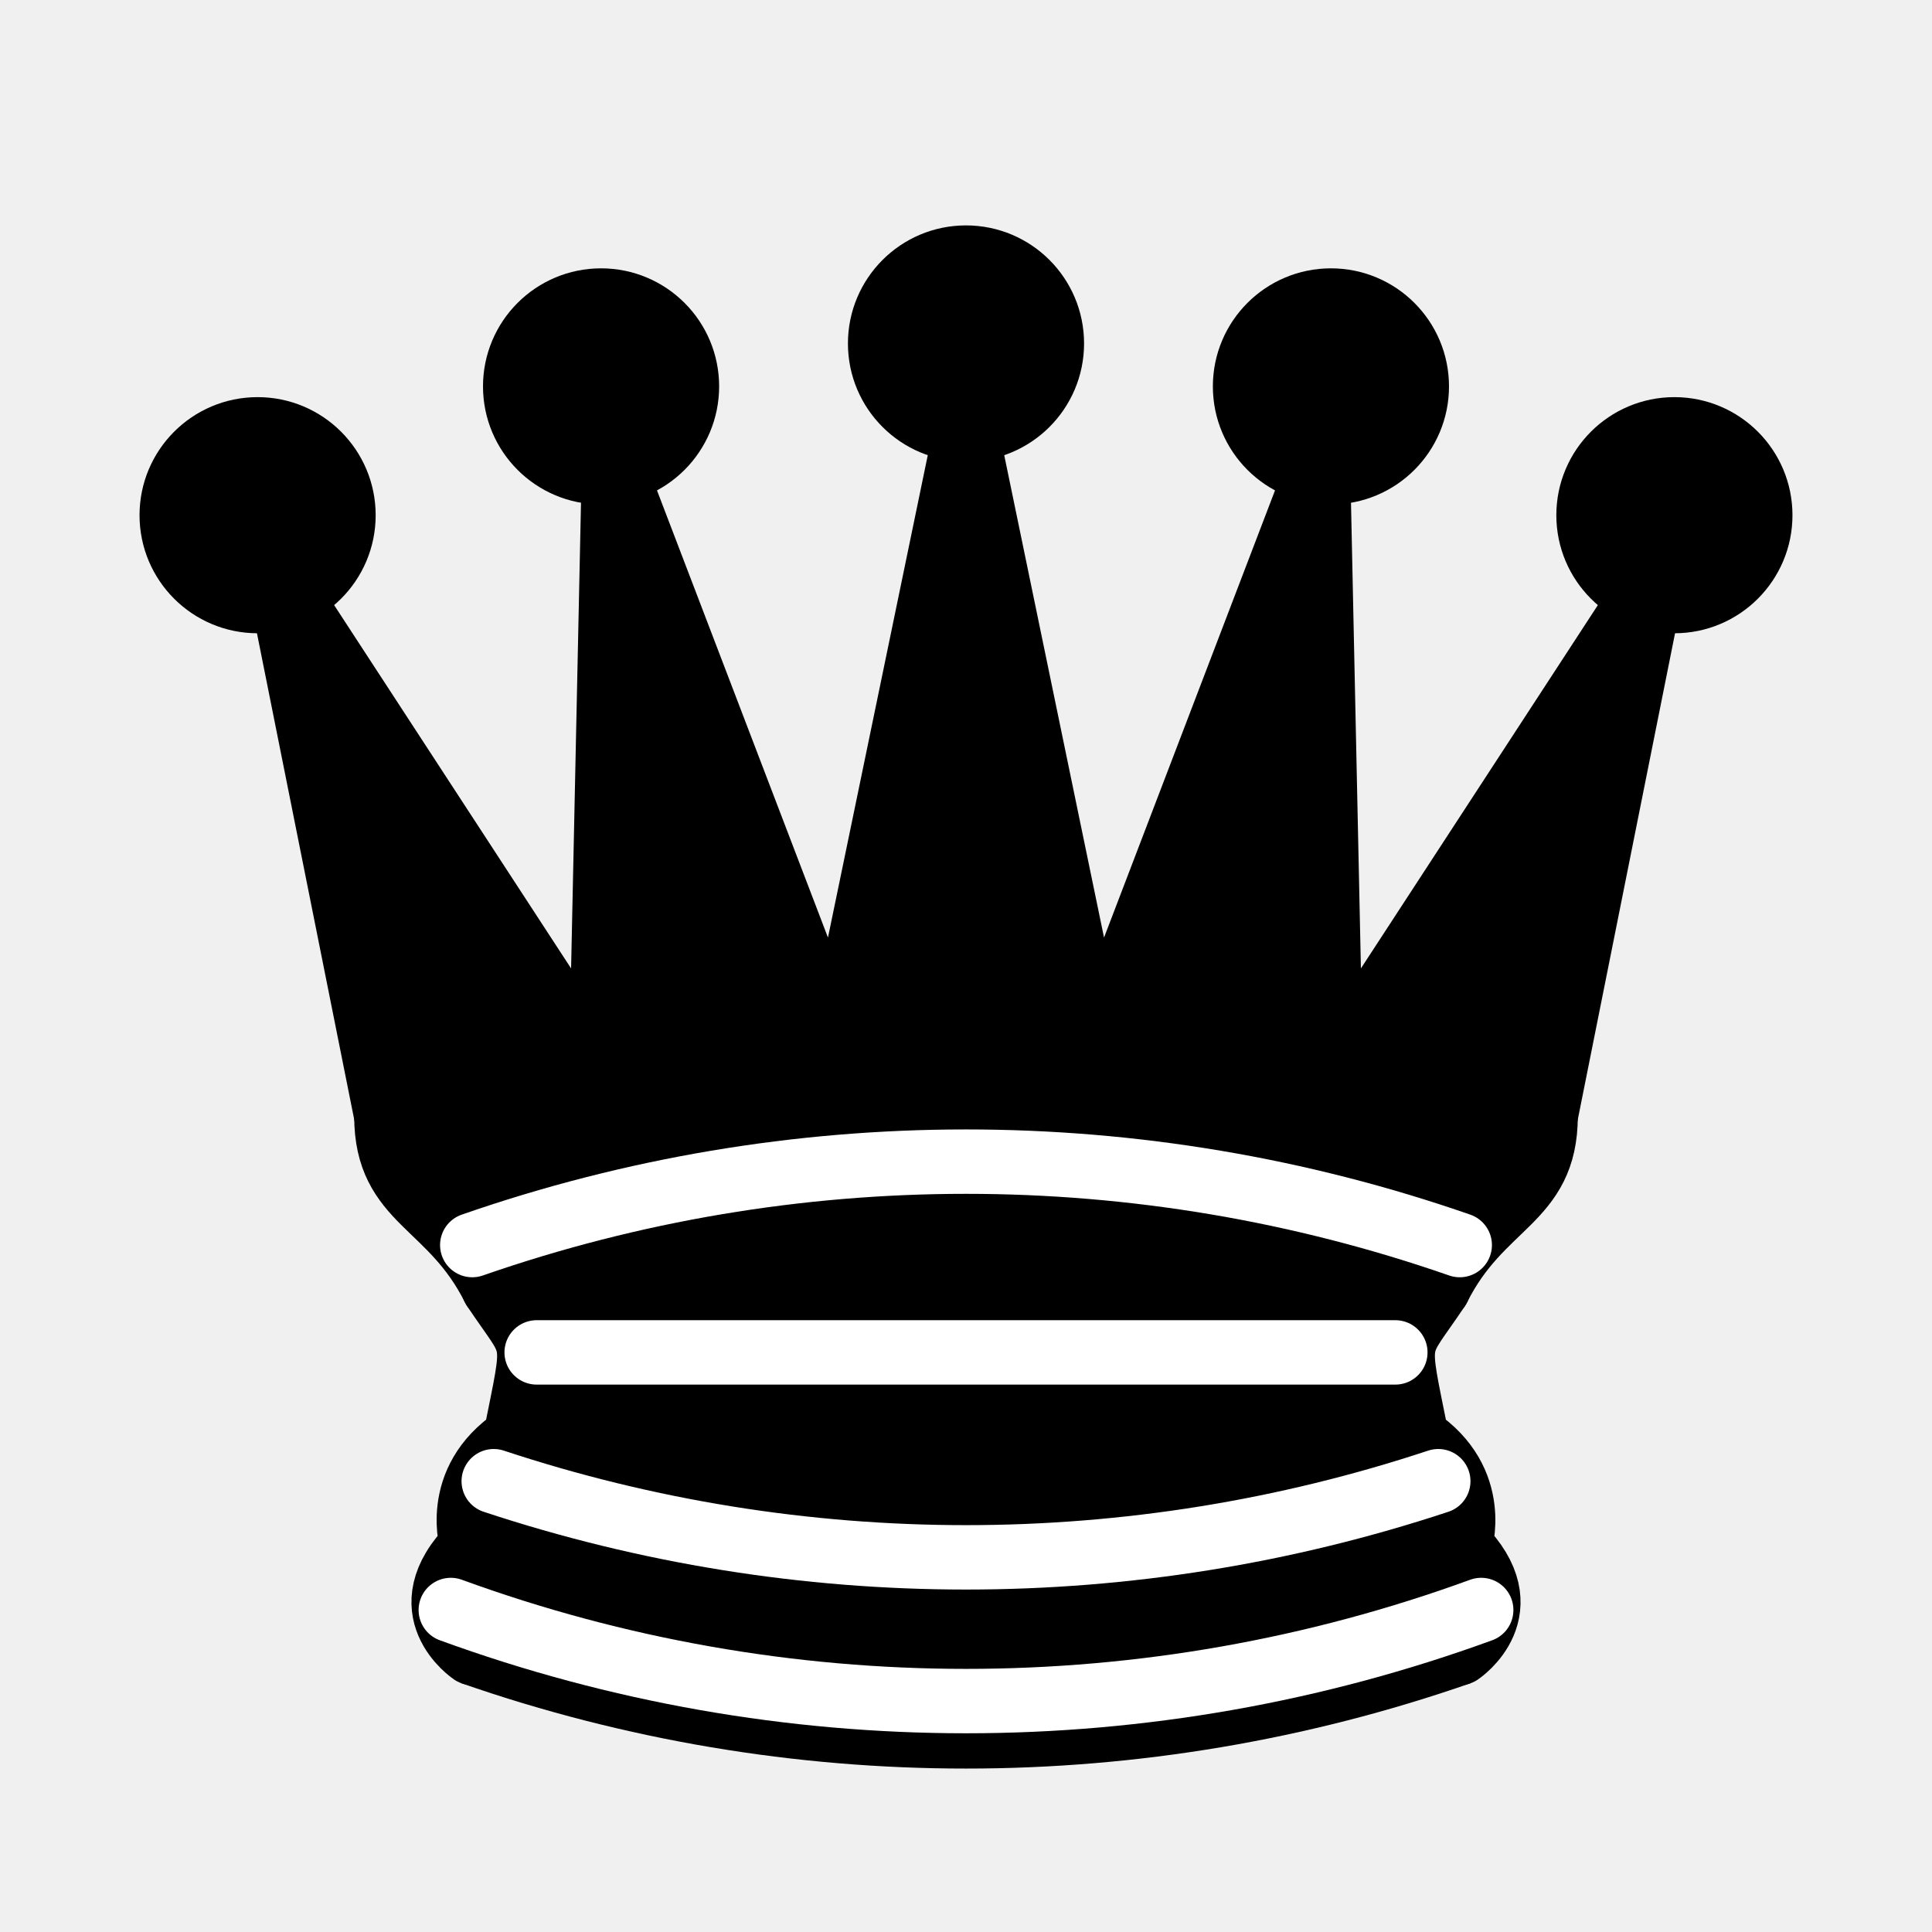
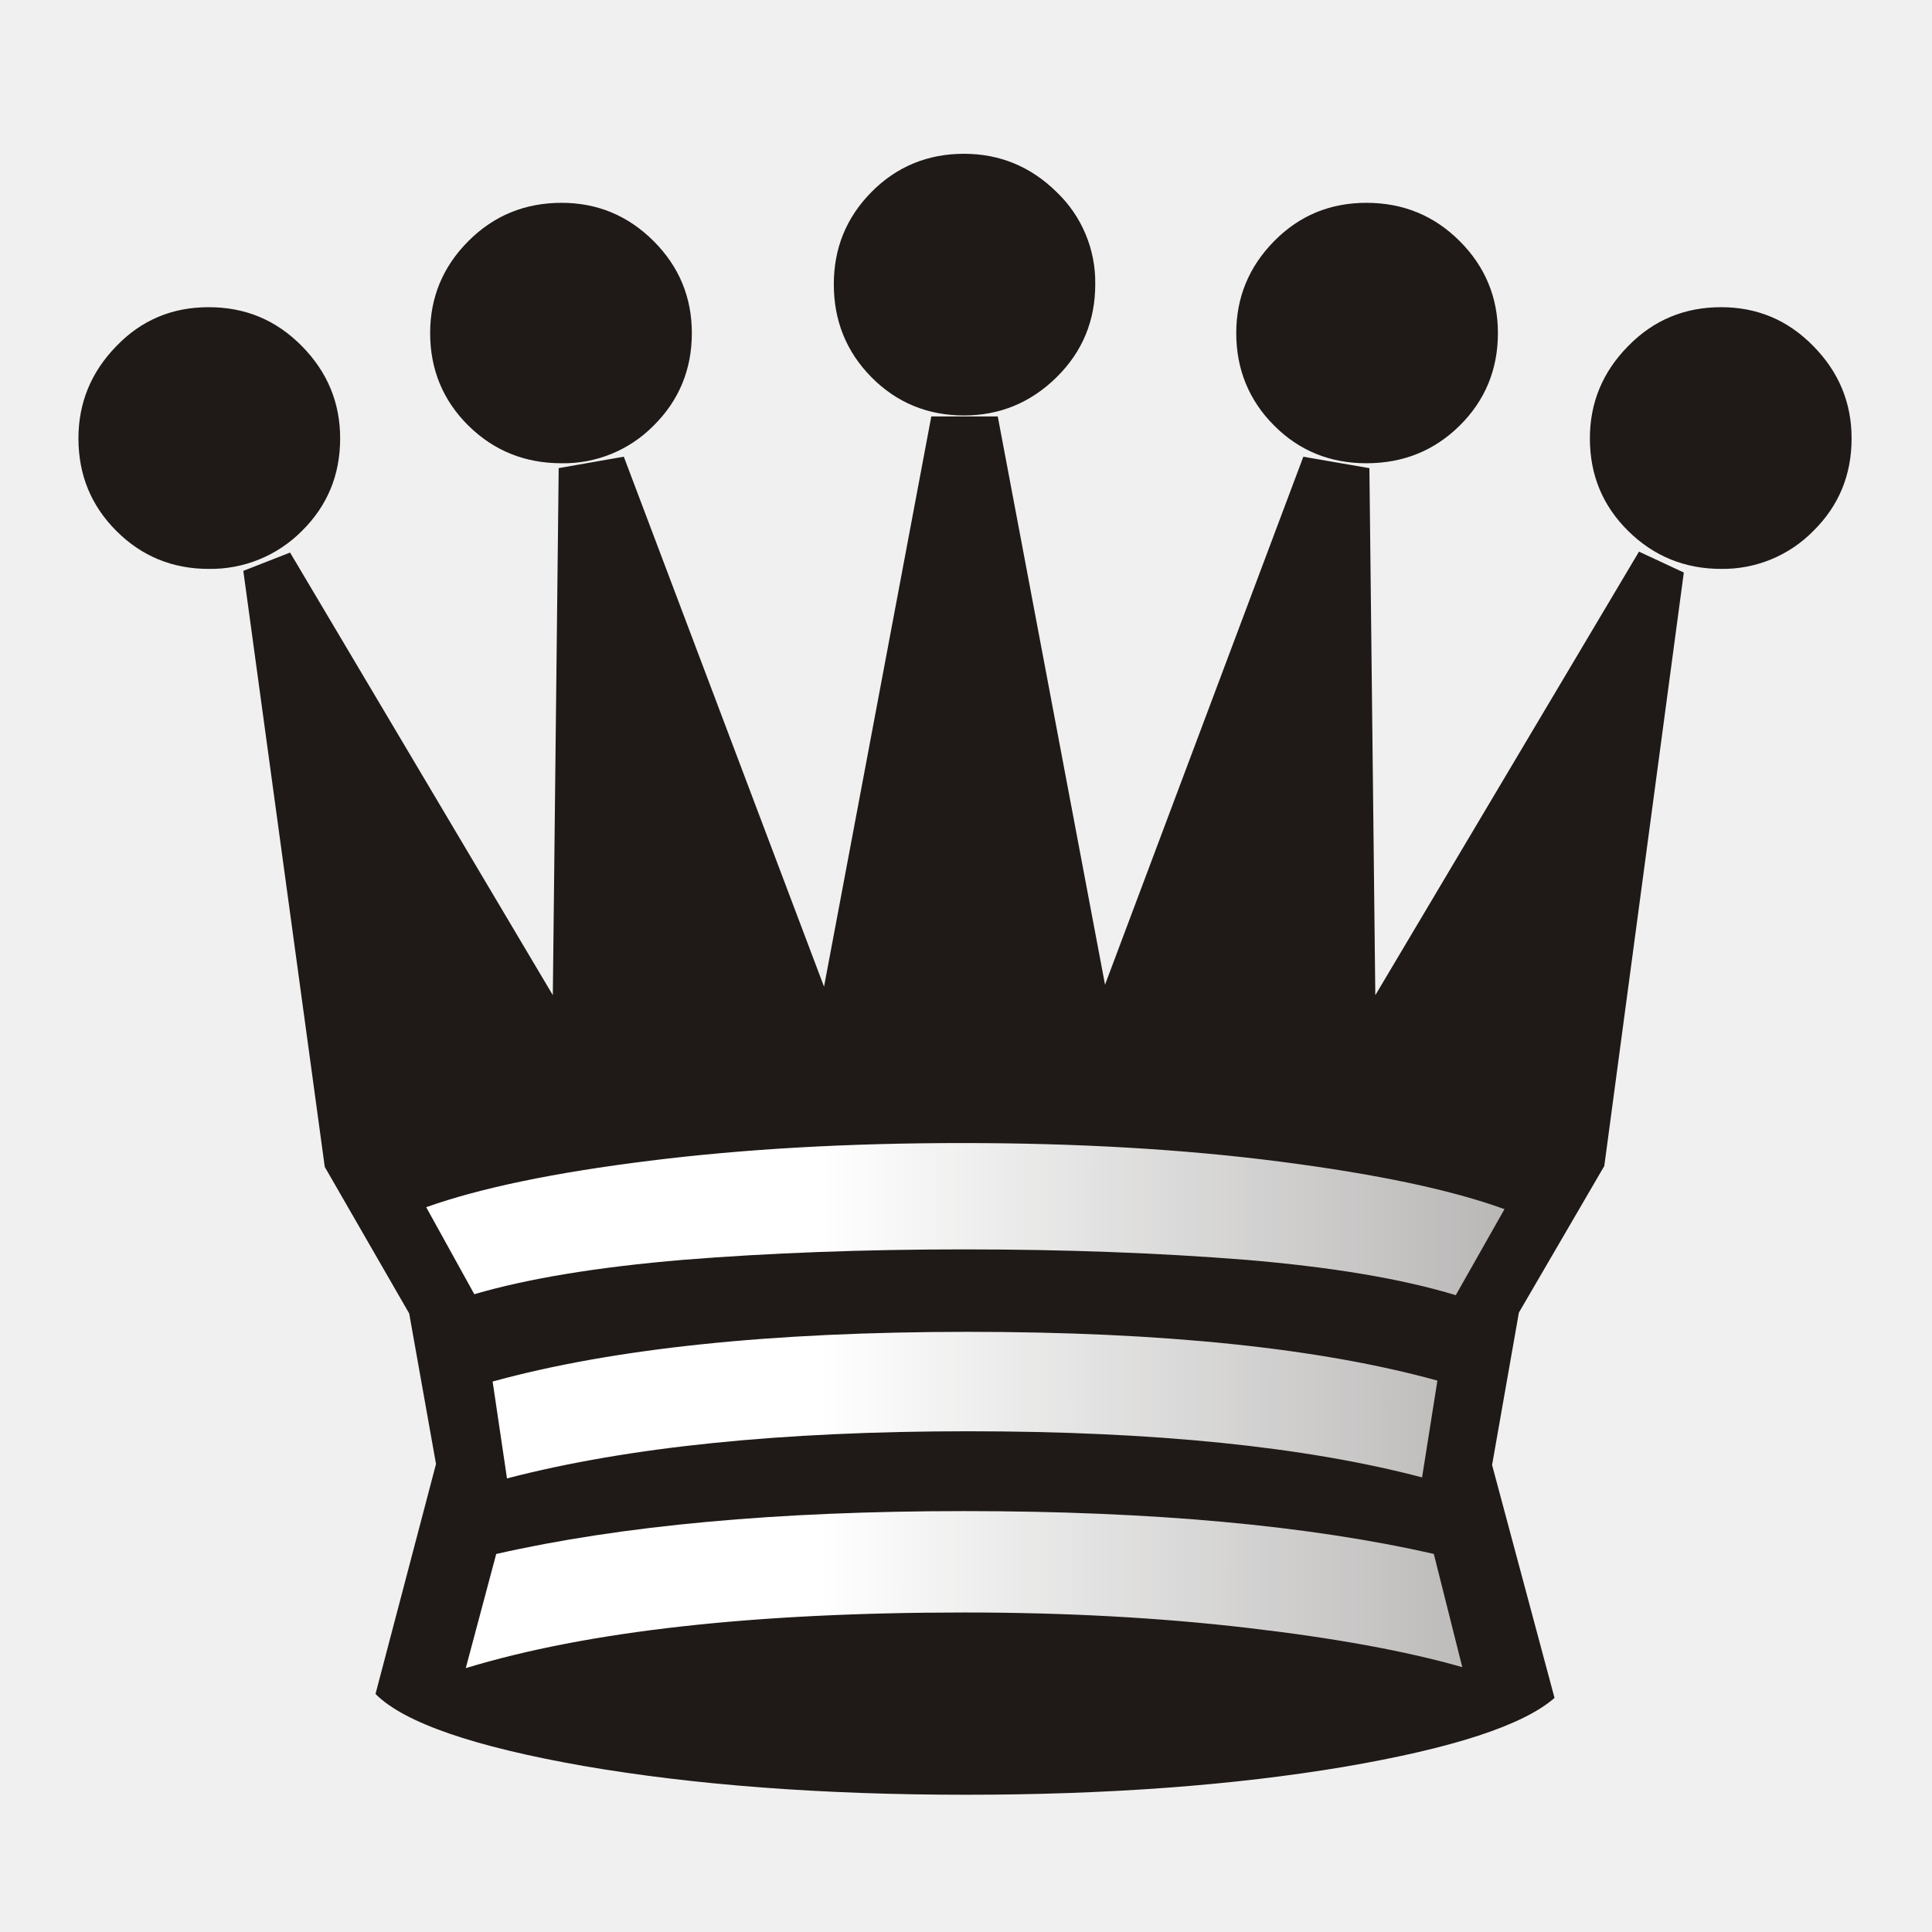
- <svg xmlns="http://www.w3.org/2000/svg" version="1.1" width="45" height="45">
-   <g style="fill:#000000;stroke:#000000;stroke-width:1.5; stroke-linecap:round;stroke-linejoin:round">
-     <path d="M 9,26 C 17.5,24.5 30,24.5 36,26 L 38.5,13.5 L 31,25 L 30.7,10.9 L 25.5,24.5 L 22.5,10 L 19.5,24.5 L 14.3,10.9 L 14,25 L 6.5,13.5 L 9,26 z" style="stroke-linecap:butt;fill:#000000" />
-     <path d="m 9,26 c 0,2 1.5,2 2.5,4 1,1.5 1,1 0.5,3.5 -1.5,1 -1,2.5 -1,2.5 -1.5,1.5 0,2.5 0,2.5 6.5,1 16.5,1 23,0 0,0 1.5,-1 0,-2.5 0,0 0.5,-1.5 -1,-2.5 -0.5,-2.5 -0.5,-2 0.5,-3.5 1,-2 2.5,-2 2.5,-4 -8.5,-1.5 -18.5,-1.5 -27,0 z" />
-     <path d="M 11.5,30 C 15,29 30,29 33.5,30" />
-     <path d="m 12,33.5 c 6,-1 15,-1 21,0" />
-     <circle cx="6" cy="12" r="2" />
-     <circle cx="14" cy="9" r="2" />
-     <circle cx="22.5" cy="8" r="2" />
-     <circle cx="31" cy="9" r="2" />
-     <circle cx="39" cy="12" r="2" />
-     <path d="M 11,38.5 A 35,35 1 0 0 34,38.5" style="fill:none; stroke:#000000;stroke-linecap:butt;" />
-     <g style="fill:none; stroke:#ffffff;">
-       <path d="M 11,29 A 35,35 1 0 1 34,29" />
-       <path d="M 12.5,31.5 L 32.5,31.5" />
-       <path d="M 11.5,34.5 A 35,35 1 0 0 33.5,34.5" />
-       <path d="M 10.5,37.5 A 35,35 1 0 0 34.5,37.5" />
-     </g>
-   </g>
+ <svg xmlns="http://www.w3.org/2000/svg" style="color-scheme:light only" width="50mm" height="50mm" fill-rule="evenodd" clip-rule="evenodd" image-rendering="optimizeQuality" shape-rendering="geometricPrecision" text-rendering="geometricPrecision" viewBox="0 0 50 50">
+   <linearGradient id="a" x1="21.253" x2="77.764" y1="37.224" y2="37.36" gradientUnits="userSpaceOnUse">
+     <stop offset="0" stop-color="#fff" />
+     <stop offset="1" stop-color="#fff" stop-opacity="0" />
+   </linearGradient>
+   <path fill="#1f1a17" d="M24.95 10.752c-.94 0-1.745-.33-2.397-.99s-.974-1.465-.974-2.405c0-.931.322-1.727.974-2.387s1.456-.99 2.396-.99c.923 0 1.727.33 2.396.99a3.23 3.23 0 0 1 1 2.387c0 .94-.33 1.744-1 2.405-.669.66-1.473.99-2.396.99zm15.281 33.19c-.812.71-2.633 1.304-5.46 1.786-2.828.474-6.088.72-9.771.72-3.75 0-7.053-.254-9.898-.745-2.844-.5-4.64-1.118-5.384-1.863l1.566-5.952-.694-3.895L8.405 30.2 6.297 14.774l1.21-.474 6.8 11.455.152-13.64 1.685-.296 5.182 13.716 2.776-14.757h1.72l2.776 14.706L33.73 11.82l1.71.296.153 13.64 6.824-11.48 1.16.541-2.058 15.359-2.21 3.793-.694 3.945zM14.535 11.989c-.948 0-1.752-.322-2.413-.974-.66-.652-.99-1.456-.99-2.396 0-.923.33-1.719.99-2.38s1.465-.99 2.413-.99c.923 0 1.719.33 2.38.99s.99 1.457.99 2.38c0 .94-.33 1.744-.99 2.396a3.266 3.266 0 0 1-2.38.974m20.828 0c-.94 0-1.736-.322-2.387-.974-.652-.652-.982-1.456-.982-2.396 0-.923.33-1.719.982-2.38s1.447-.99 2.387-.99c.948 0 1.753.33 2.413.99s.99 1.457.99 2.38c0 .94-.33 1.744-.99 2.396s-1.465.974-2.413.974M5.4 14.723c-.94 0-1.736-.33-2.388-.982s-.982-1.448-.982-2.396c0-.923.33-1.719.982-2.388C3.664 8.28 4.46 7.95 5.4 7.95c.948 0 1.744.33 2.413 1.007.66.67.99 1.465.99 2.388 0 .948-.33 1.744-.99 2.396a3.323 3.323 0 0 1-2.413.982m39.141 0c-.94 0-1.744-.33-2.404-.982s-.991-1.448-.991-2.396q0-1.385.99-2.388c.66-.677 1.465-1.007 2.405-1.007.931 0 1.727.33 2.388 1.007.66.67.99 1.465.99 2.388 0 .948-.33 1.744-.99 2.396a3.28 3.28 0 0 1-2.388.982" />
+   <path fill="url(#a)" d="M37.2 35.73c-3.04-.84-7.095-1.262-12.15-1.262-5.096 0-9.194.431-12.301 1.286l.372 2.507c3.124-.813 7.095-1.22 11.93-1.22 4.809 0 8.729.398 11.752 1.194zm1.736-4.437c-1.372-.5-3.302-.906-5.791-1.228-2.49-.322-5.233-.483-8.247-.483-2.946 0-5.638.153-8.085.458-2.447.304-4.378.702-5.783 1.202l1.245 2.252c1.388-.406 3.191-.703 5.41-.89 2.21-.177 4.631-.27 7.264-.27s5.063.093 7.29.27q3.353.281 5.436.915zm-1.092 11.853-.737-2.93c-3.226-.736-7.281-1.109-12.158-1.109-4.826 0-8.864.373-12.107 1.11l-.788 2.954c3.142-.956 7.443-1.44 12.92-1.44 2.625 0 5.072.136 7.316.399 2.252.262 4.106.601 5.554 1.016" />
</svg>
